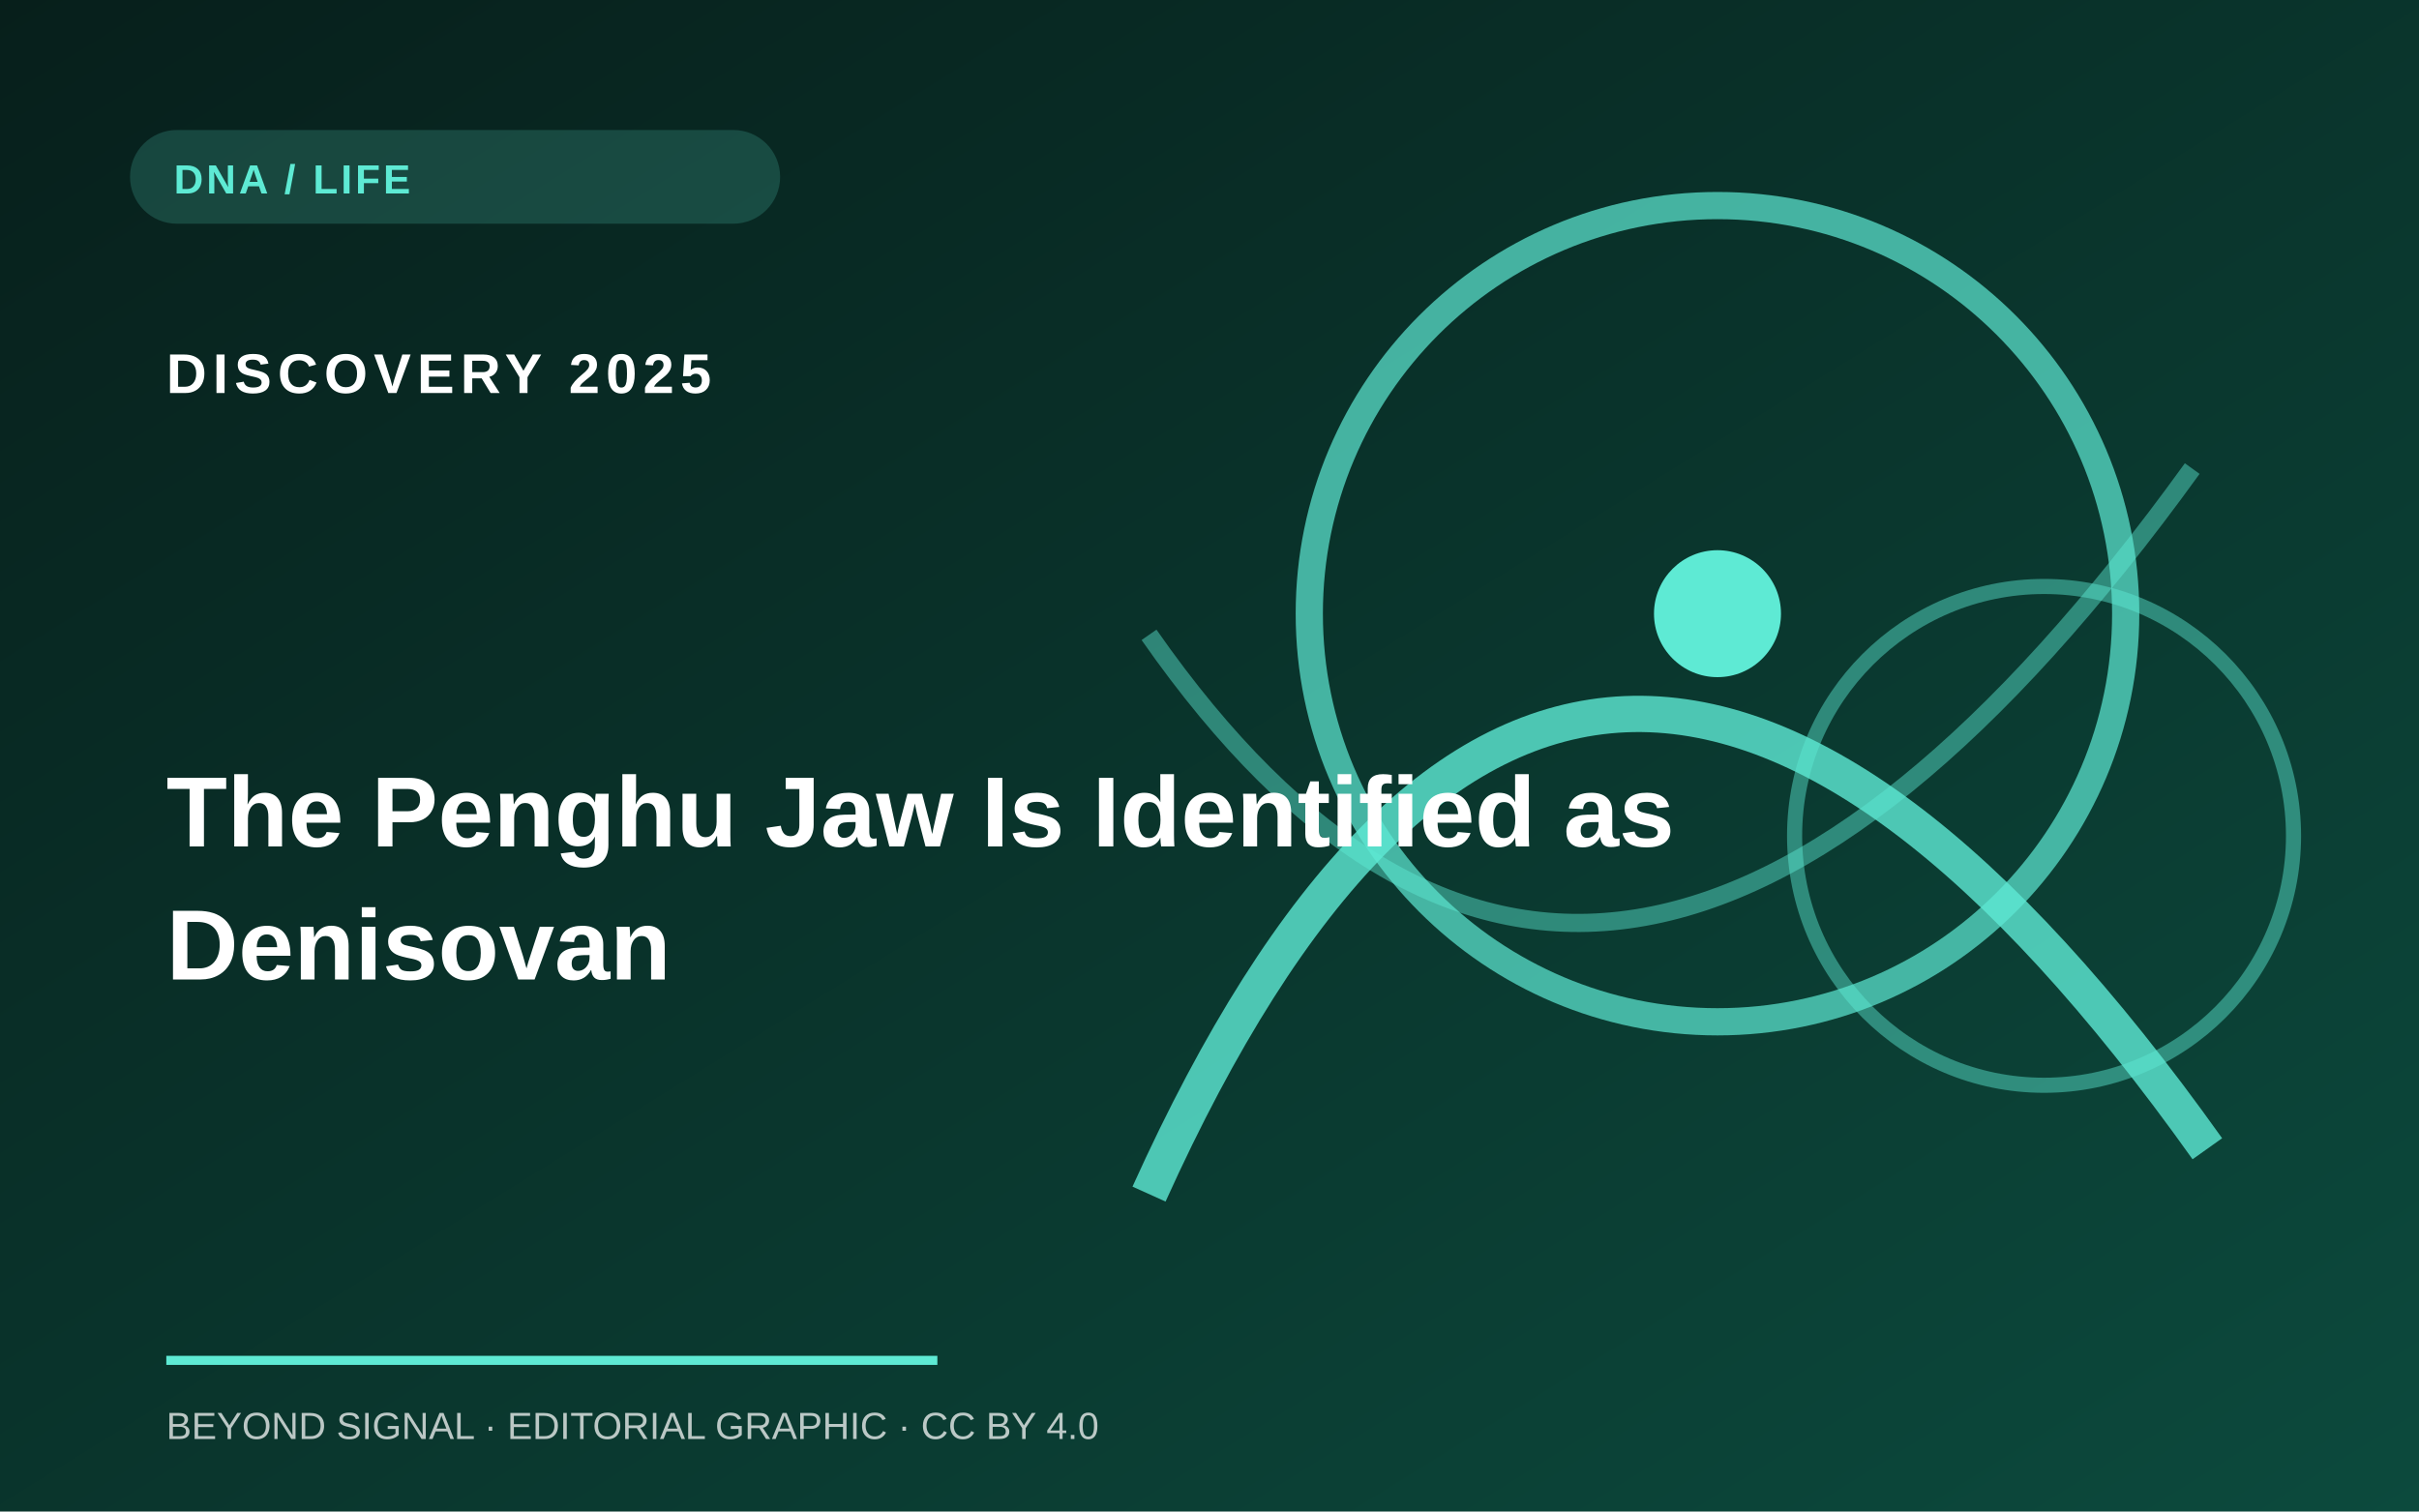
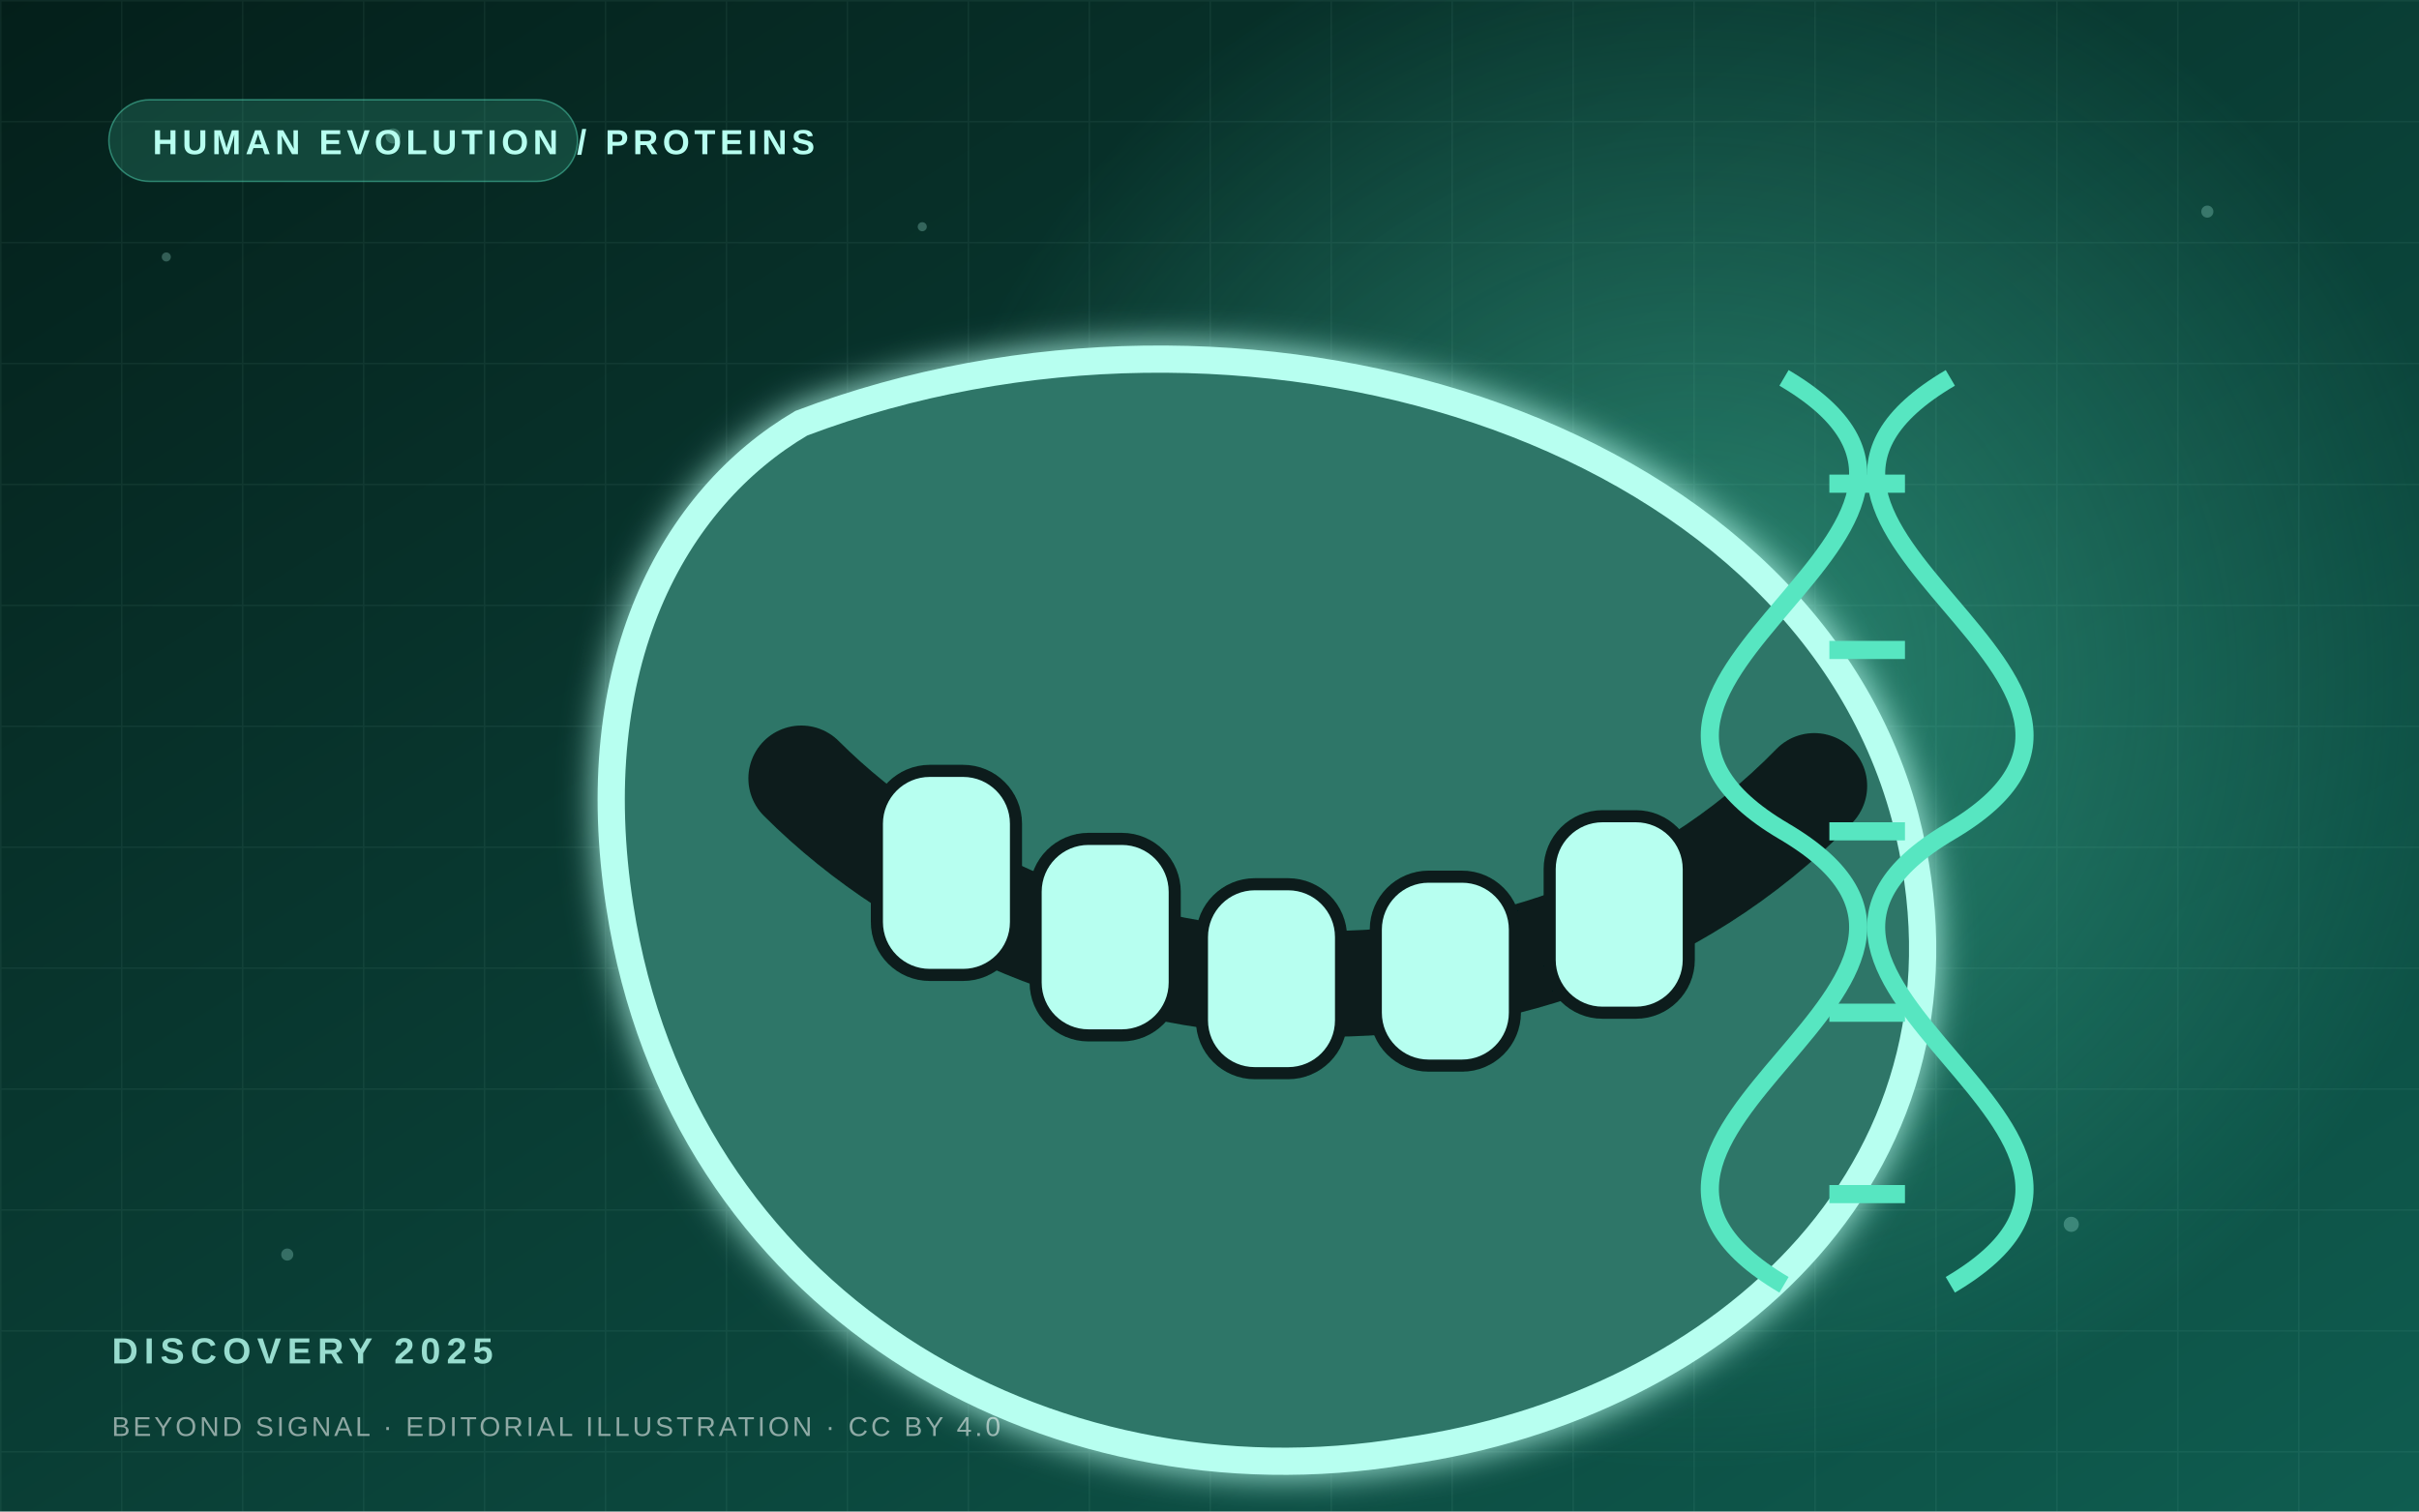
<svg xmlns="http://www.w3.org/2000/svg" width="1600" height="1000" viewBox="0 0 1600 1000" role="img" aria-labelledby="t d">
  <defs>
-     <linearGradient id="g" x2="1" y2="1">
-       <stop stop-color="#071f1b" />
-       <stop offset="1" stop-color="#0c4a3d" />
+     <linearGradient id="bg" x1="0" y1="0" x2="1" y2="1">
+       <stop stop-color="#041f1a" />
+       <stop offset="1" stop-color="#0f5d50" />
    </linearGradient>
+     <radialGradient id="halo">
+       <stop stop-color="#57e6c1" stop-opacity=".42" />
+       <stop offset="1" stop-color="#57e6c1" stop-opacity="0" />
+     </radialGradient>
+     <linearGradient id="shine" x1="0" x2="1">
+       <stop stop-color="#b7fff0" />
+       <stop offset="1" stop-color="#57e6c1" />
+     </linearGradient>
+     <filter id="glow">
+       <feGaussianBlur stdDeviation="12" result="b" />
+       <feMerge>
+         <feMergeNode in="b" />
+         <feMergeNode in="SourceGraphic" />
+       </feMerge>
+     </filter>
+     <pattern id="grid" width="80" height="80" patternUnits="userSpaceOnUse">
+       <path d="M80 0H0V80" fill="none" stroke="#b7fff0" stroke-opacity=".055" stroke-width="2" />
+     </pattern>
  </defs>
-   <rect width="1600" height="1000" fill="url(#g)" />
-   <g fill="none" stroke="#5eead4">
-     <circle cx="1136" cy="406" r="270" stroke-width="18" opacity=".7" />
-     <circle cx="1352" cy="553" r="165" stroke-width="10" opacity=".45" />
-     <path d="M760 790 Q1040 170 1460 760" stroke-width="24" opacity=".8" />
-     <path d="M760 420 Q1060 850 1450 310" stroke-width="12" opacity=".45" />
+   <rect width="1600" height="1000" fill="url(#bg)" />
+   <rect width="1600" height="1000" fill="url(#grid)" />
+   <circle cx="1120" cy="450" r="520" fill="url(#halo)" />
+   <g opacity=".26" fill="#b7fff0">
+     <circle cx="110" cy="170" r="3" />
+     <circle cx="260" cy="90" r="5" />
+     <circle cx="1460" cy="140" r="4" />
+     <circle cx="1370" cy="810" r="5" />
+     <circle cx="190" cy="830" r="4" />
+     <circle cx="610" cy="150" r="3" />
  </g>
-   <circle cx="1136" cy="406" r="42" fill="#5eead4" />
-   <rect x="86" y="86" width="430" height="62" rx="31" fill="#5eead4" opacity=".18" />
-   <text x="115" y="128" fill="#5eead4" font-family="Arial,sans-serif" font-size="27" font-weight="700" letter-spacing="2">DNA / LIFE</text>
-   <text x="110" y="260" fill="white" font-family="Arial,sans-serif" font-size="37" font-weight="700" letter-spacing="4">DISCOVERY 2025</text>
-   <text fill="white" font-family="Arial,sans-serif" font-size="66" font-weight="800">
-     <tspan x="110" y="560">The Penghu Jaw Is Identified as</tspan>
-     <tspan x="110" y="648">Denisovan</tspan>
-   </text>
-   <line x1="110" y1="900" x2="620" y2="900" stroke="#5eead4" stroke-width="6" />
-   <text x="110" y="952" fill="white" opacity=".72" font-family="Arial,sans-serif" font-size="25">BEYOND SIGNAL · EDITORIAL GRAPHIC · CC BY 4.0</text>
+   <g>
+     <g transform="translate(410 210)" filter="url(#glow)">
+       <path d="M120 70C410-40 780 70 850 330 910 560 730 720 520 750 280 790 40 650 0 390-25 230 35 120 120 70z" fill="#2d7667" stroke="#b7fff0" stroke-width="18" />
+       <path d="M120 305C285 470 605 500 790 310" fill="none" stroke="#071f1b" stroke-width="70" stroke-linecap="round" />
+       <g fill="#b7fff0" stroke="#071f1b" stroke-width="8">
+         <rect x="170" y="300" width="92" height="135" rx="35" />
+         <rect x="275" y="345" width="92" height="130" rx="35" />
+         <rect x="385" y="375" width="92" height="125" rx="35" />
+         <rect x="500" y="370" width="92" height="125" rx="35" />
+         <rect x="615" y="330" width="92" height="130" rx="35" />
+       </g>
+     </g>
+     <g transform="translate(1180 250)" fill="none" stroke="#57e6c1" stroke-width="12">
+       <path d="M0 0c170 100-170 200 0 300s-170 200 0 300" />
+       <path d="M110 0c-170 100 170 200 0 300s170 200 0 300" />
+       <path d="M30 70h50M30 180h50M30 300h50M30 420h50M30 540h50" />
+     </g>
+   </g>
+   <g font-family="Arial,Helvetica,sans-serif">
+     <rect x="72" y="66" width="310" height="54" rx="27" fill="#57e6c1" fill-opacity=".17" stroke="#57e6c1" stroke-opacity=".45" />
+     <text x="101" y="102" fill="#b7fff0" font-size="23" font-weight="700" letter-spacing="3">HUMAN EVOLUTION / PROTEINS</text>
+     <text x="74" y="902" fill="#b7fff0" fill-opacity=".82" font-size="24" font-weight="700" letter-spacing="4">DISCOVERY 2025</text>
+     <text x="74" y="950" fill="white" fill-opacity=".54" font-size="18" letter-spacing="2">BEYOND SIGNAL · EDITORIAL ILLUSTRATION · CC BY 4.0</text>
+   </g>
</svg>
